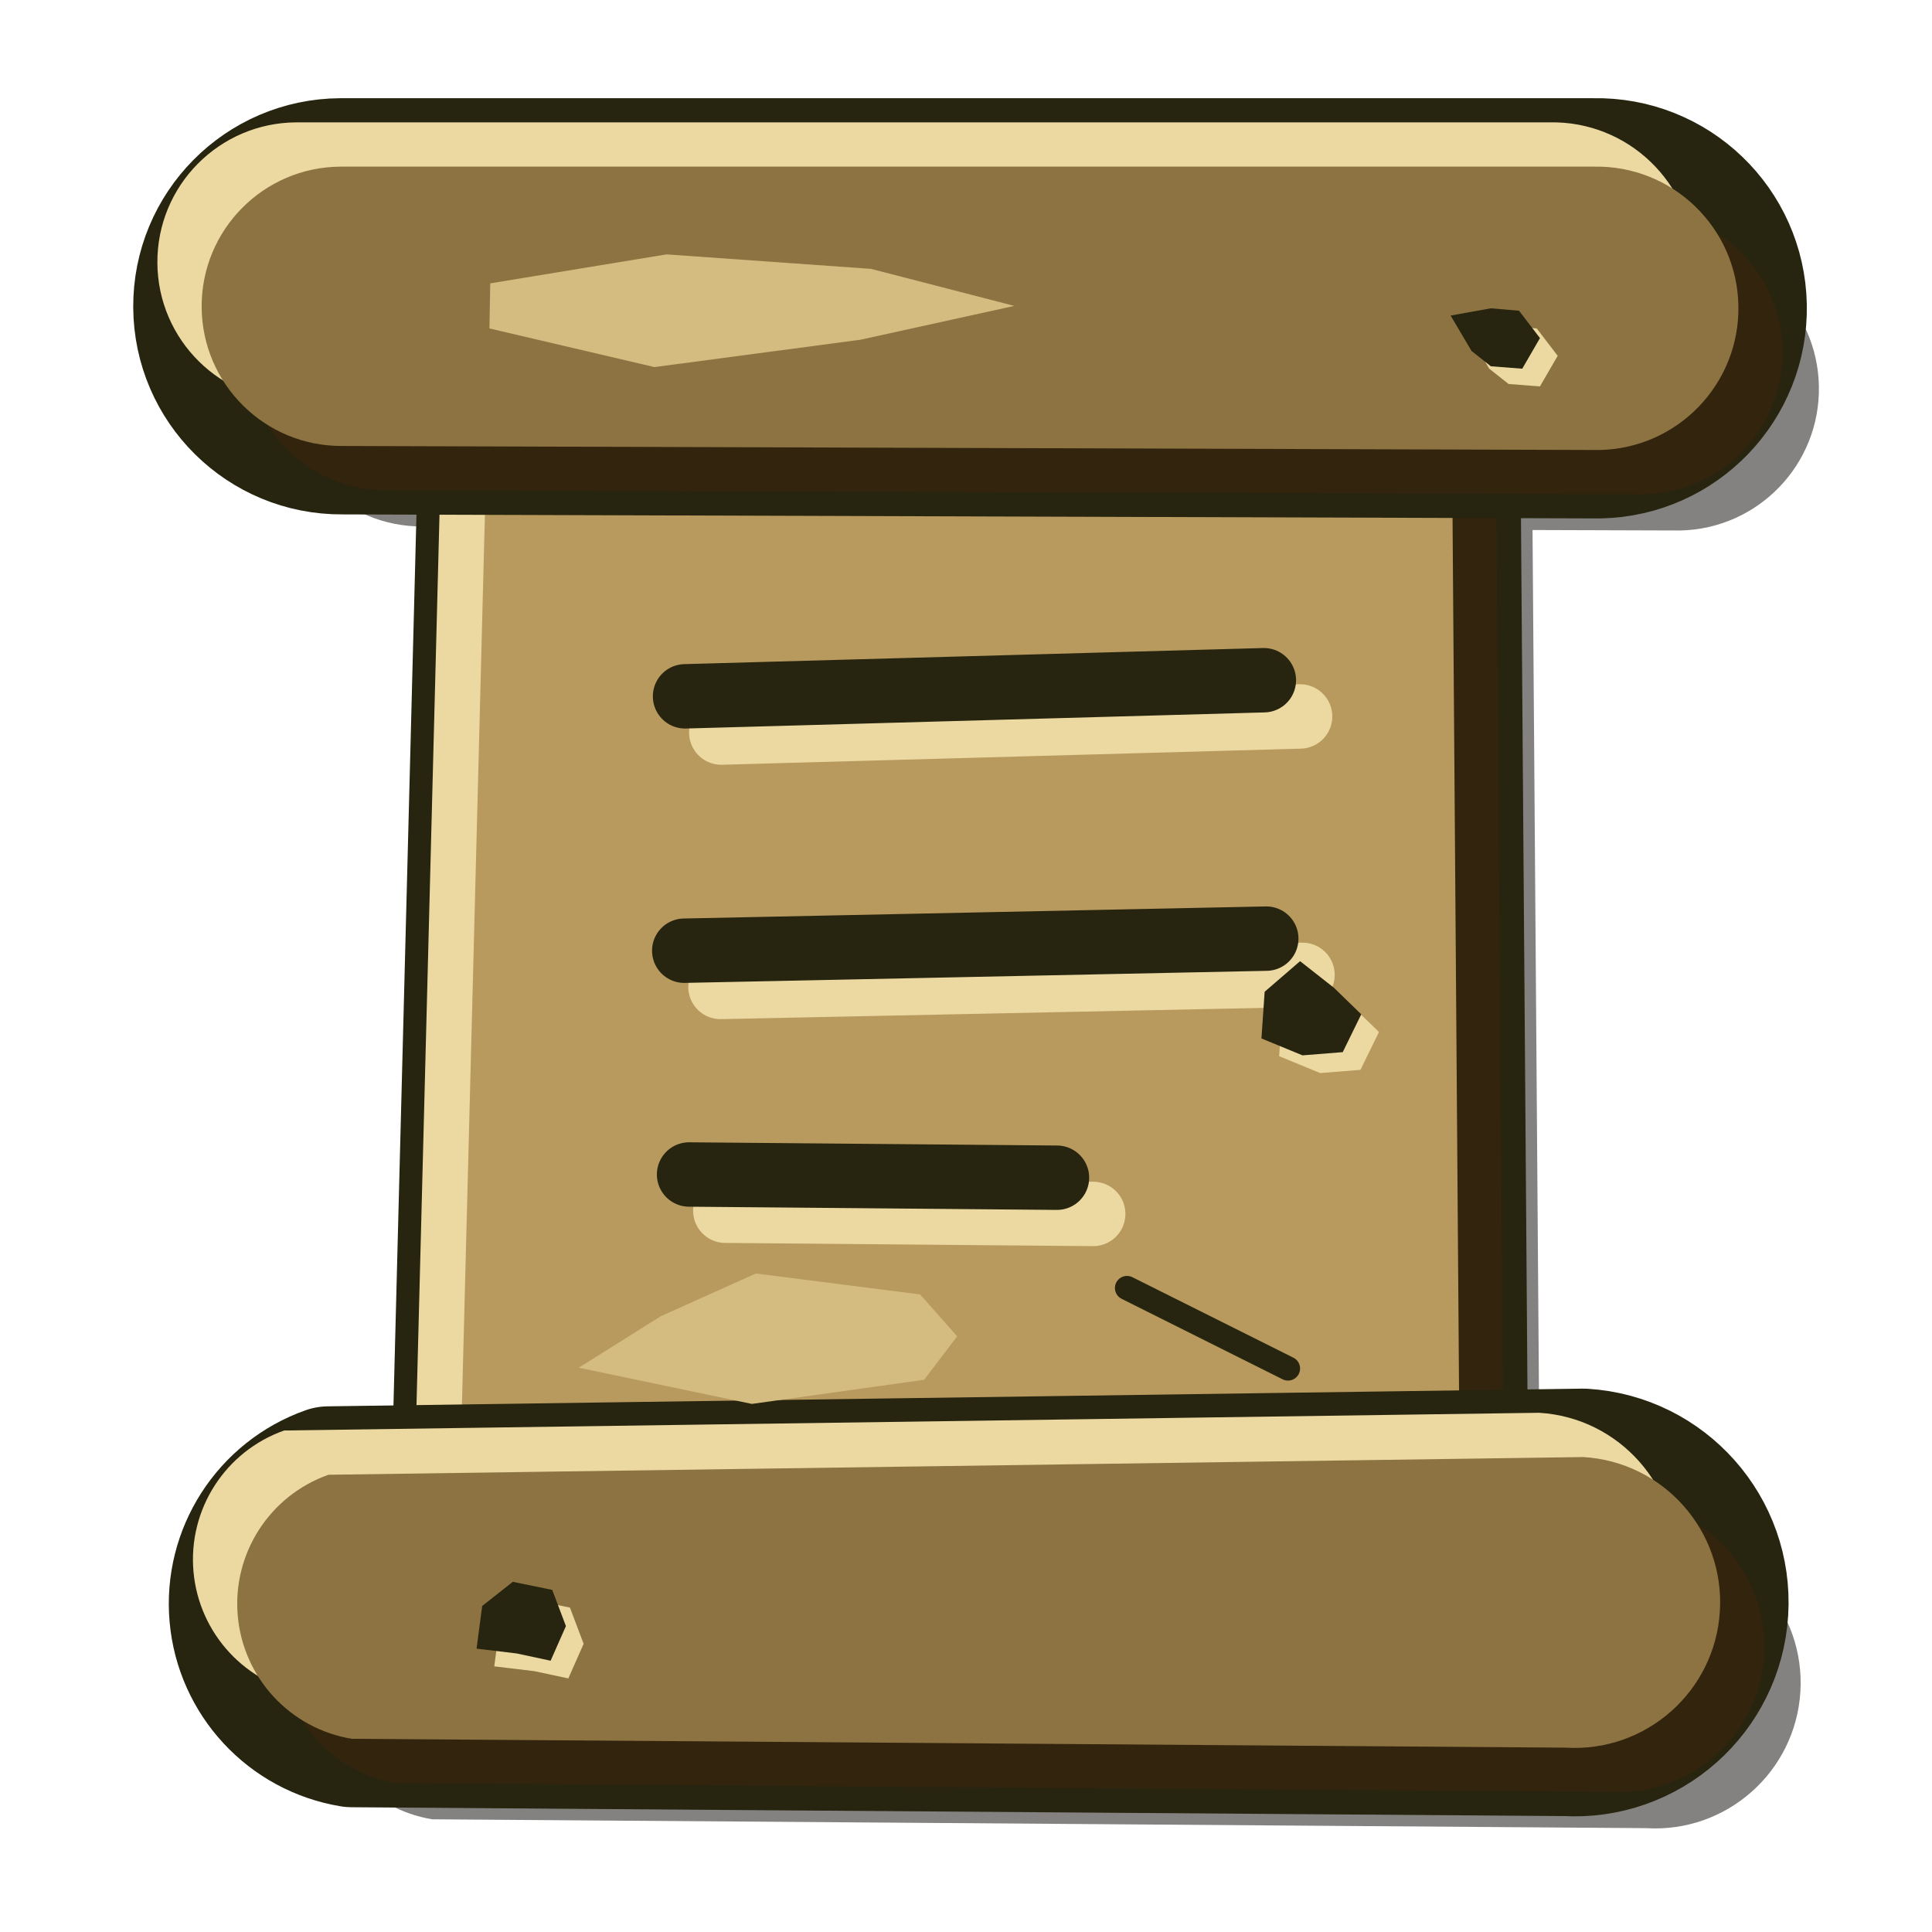
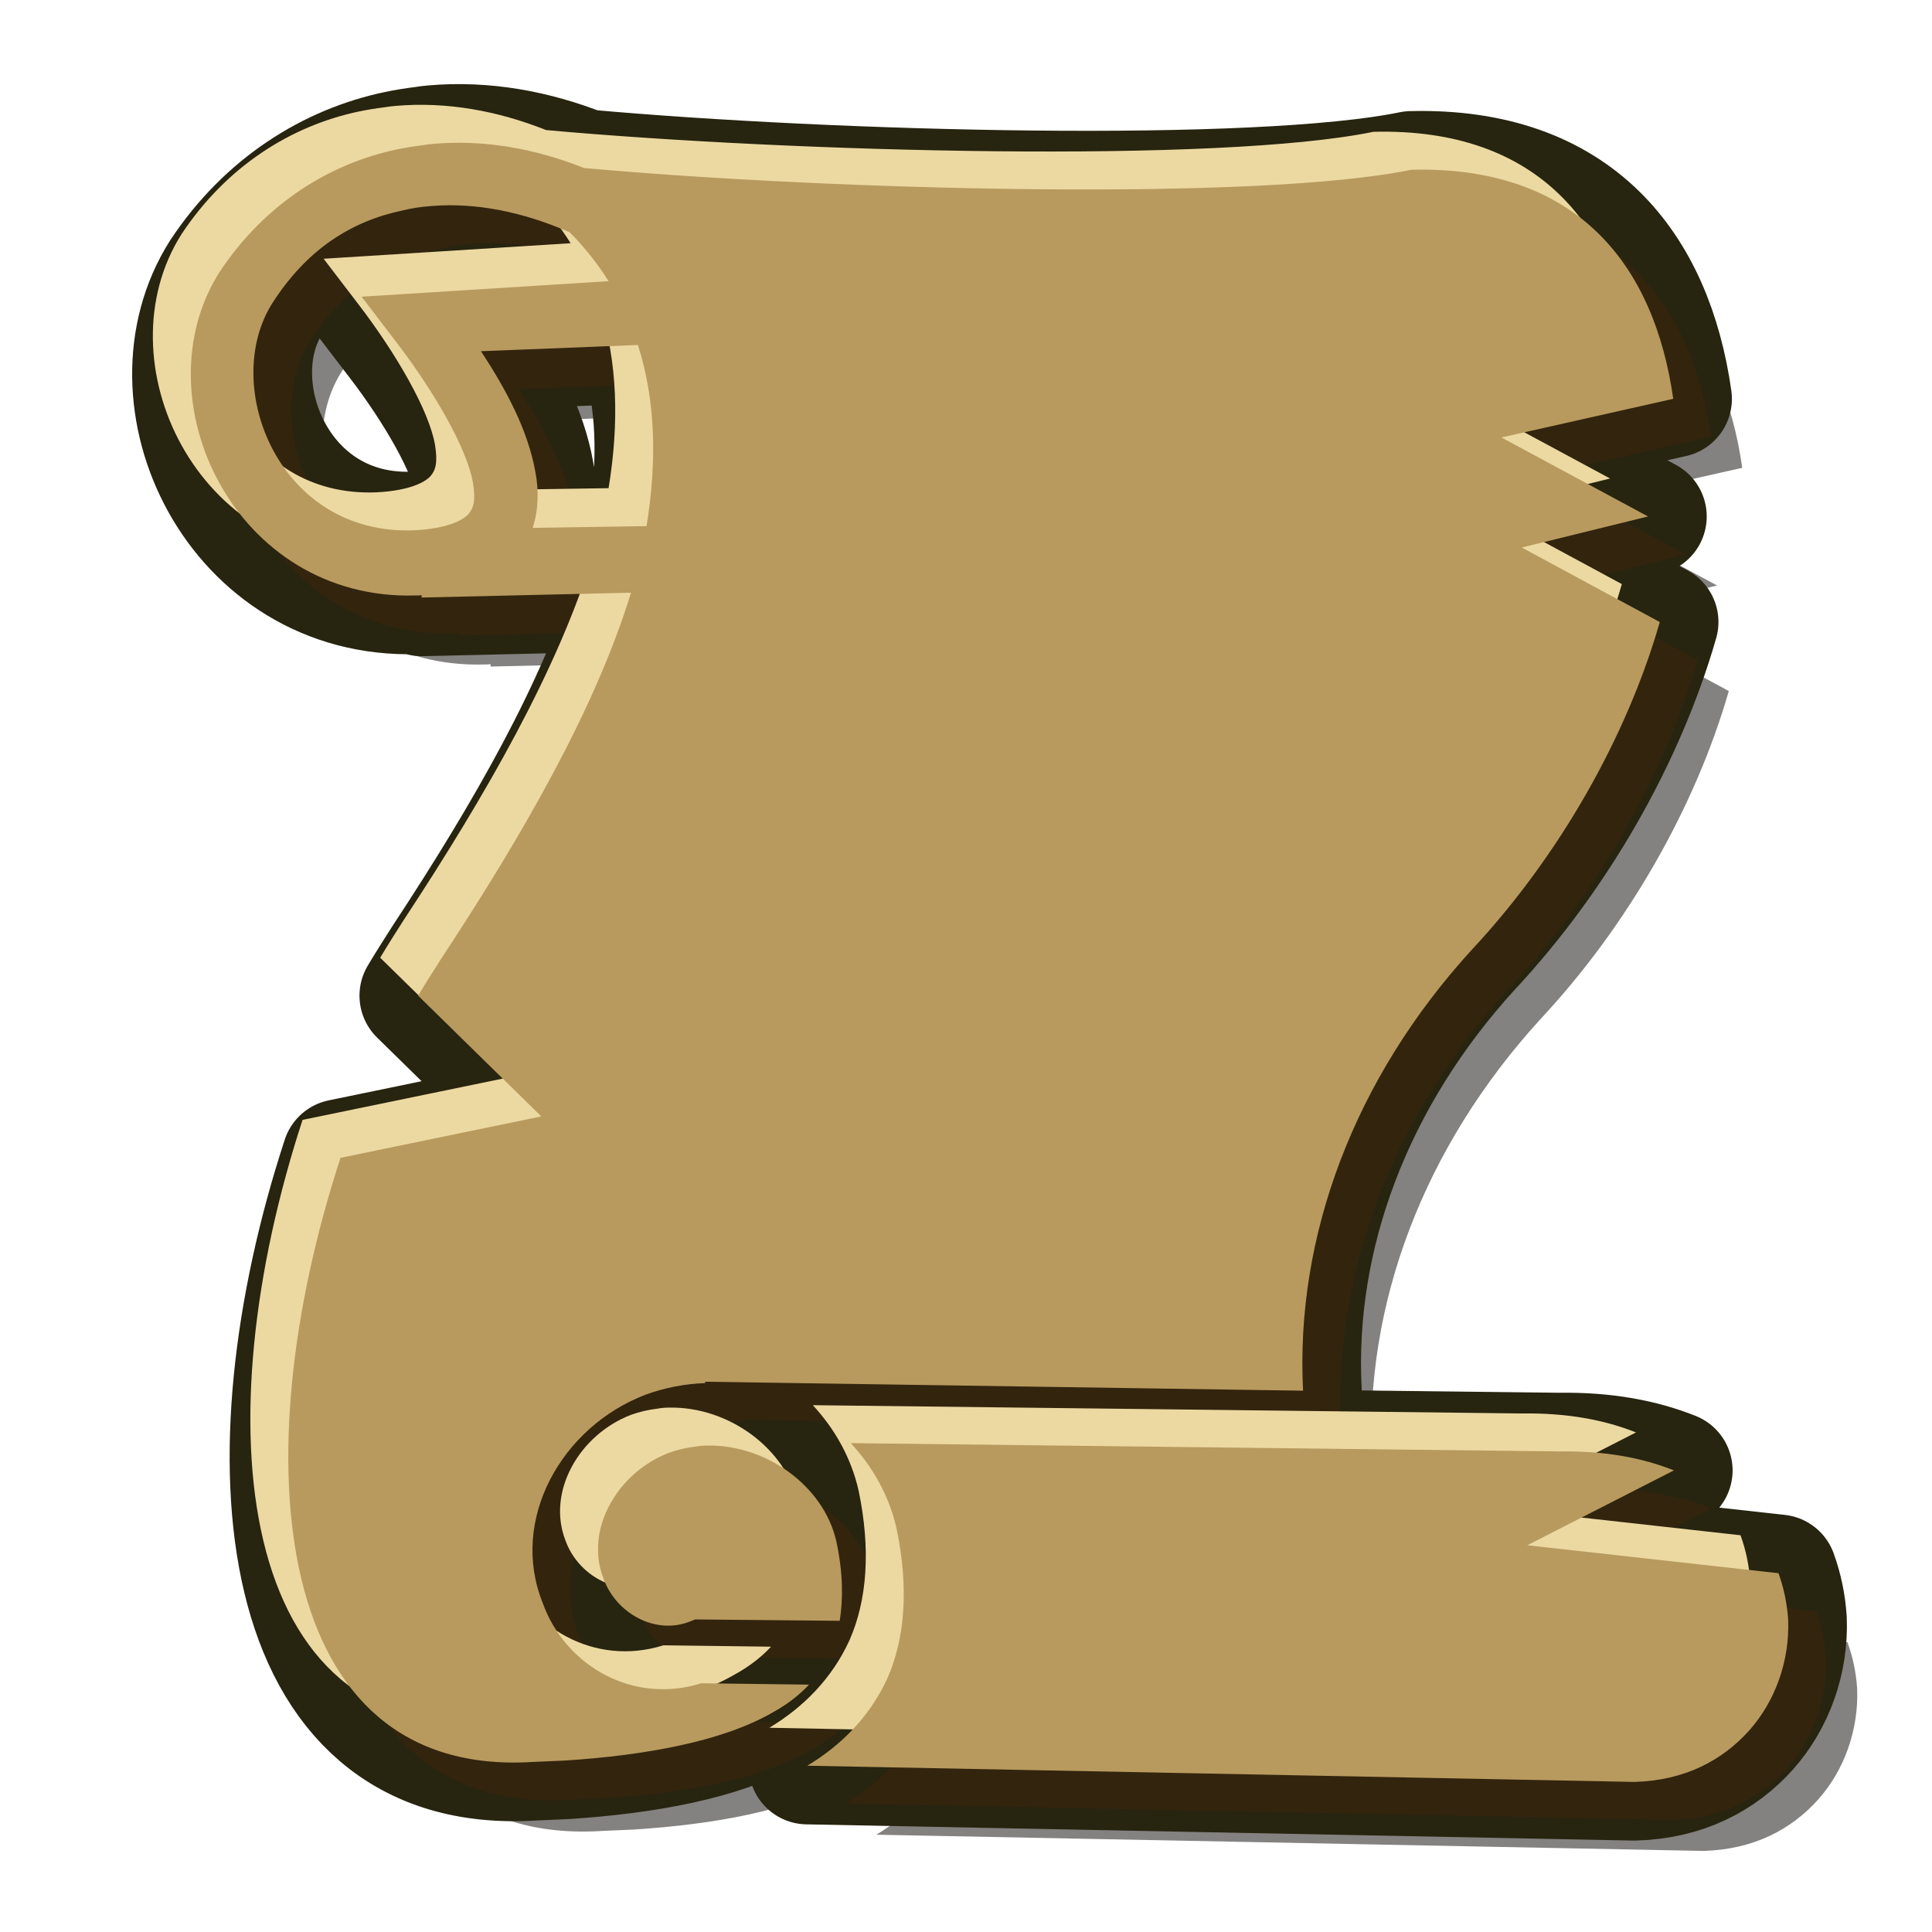
- <svg xmlns="http://www.w3.org/2000/svg" width="48" height="48" viewBox="0 0 24 24">
-   <g transform="translate(1 1)" opacity="0.5">
-     <path fill="#0a0502" d="M6.07 4.60L18.03 4.55L18.14 19.31L5.69 19.32z" />
-     <path fill="#0a0502" d="M4.23 2.07L19.80 2.07A1.7 1.7 0 0 1 19.87 5.59L4.25 5.54A1.7 1.7 0 0 1 4.23 2.07z" />
-     <path fill="#0a0502" d="M4.08 18.32L19.67 18.10A1.7 1.7 0 0 1 19.45 21.71L4.37 21.60A1.7 1.7 0 0 1 4.08 18.32z" />
+ <svg xmlns="http://www.w3.org/2000/svg" width="64" height="64" viewBox="-24 -24 560 560">
+   <g transform="translate(20 20)" opacity="0.5">
+     <path fill="#0a0502" d="M101.6 17.7C100.6 17.8 99.5 17.9 98.4 18.1C96.0 18.4 93.5 18.8 91.1 19.3C71.5 23.4 52.7 35.1 39.6 54.9C16.4 91.5 43.9 150.3 96.7 148.6C97.2 148.6 97.7 148.6 98.2 148.5L98.2 149.2L158.9 147.8C148.7 181.0 128.1 217.1 104.0 253.7C101.7 257.3 99.4 260.9 97.2 264.6L132.9 299.6L74.7 311.6C46.2 398.7 54.3 491.6 130.6 486.7L130.6 486.7L139.8 486.3C163.0 484.8 185.3 480.8 199.9 472.4C204.1 470.1 207.6 467.4 210.5 464.3L179.3 463.9C159.2 470.2 139.7 458.6 133.3 440.6C123.6 416.5 138.8 389.6 163.0 380.3C168.7 378.2 174.6 377.1 180.4 376.9L180.4 376.5L353.7 379.1C351.4 334.4 368.5 288.6 402.6 251.3C427.9 224.2 447.5 189.7 457.1 156.3L417.1 134.7L453.7 125.7L411.2 102.8L411.2 102.8L411.2 102.8L411.2 102.8L461.0 91.6C455.5 52.9 433.3 24.0 385.1 25.2C340.4 34.4 217.3 31.2 145.3 24.7C131.2 19.1 116.4 16.4 101.6 17.7zM101.3 35.7C113.9 34.7 127.5 37.4 140.8 43.2L140.9 43.1C145.4 47.6 149.2 52.4 152.4 57.5L80.8 62.0L91.2 75.6C101.8 89.5 111.4 106.0 113.1 116.0C113.9 121.1 113.3 123.3 111.7 125.1C110.1 126.8 105.7 129.2 96.2 129.7C56.9 131.4 39.9 88.0 54.8 64.1C64.9 48.2 77.9 40.1 92.7 37.0C95.5 36.3 98.4 35.9 101.3 35.7zM115.4 77.8L160.9 76.0C166.0 91.9 166.5 109.6 163.4 128.5L130.4 129.0C132.1 123.8 132.2 118.1 131.2 112.9C129.1 100.9 122.8 89.0 115.4 77.8zM222.6 394.3C229.0 401.2 233.8 409.7 235.9 419.2C239.4 436.1 238.4 450.7 233.2 462.5C228.1 473.6 219.8 481.9 210.0 487.8L449.7 492.5C464.4 492.1 475.3 486.2 483.0 477.6C490.6 469.1 494.8 457.3 494.3 445.4C494.0 440.9 493.1 436.4 491.5 432.0L418.7 423.9L461.2 402.2C452.2 398.6 441.3 396.5 428.1 396.7L222.6 394.3zM181.0 395.0C179.8 395.0 178.7 395.1 177.6 395.3C175.0 395.6 172.4 396.2 169.9 397.1C155.0 402.8 145.4 419.3 150.9 433.5C154.5 443.6 165.9 450.0 176.0 446.0L177.5 445.4L219.4 445.8C220.4 439.5 220.4 432.0 218.4 422.7C214.7 406.6 198.0 394.7 181.0 395.0z" />
  </g>
-   <path fill="none" stroke="#27240f" stroke-width="1.7" stroke-linecap="round" stroke-linejoin="round" d="M6.07 4.60L18.03 4.55L18.14 19.31L5.69 19.32z" />
-   <g transform="translate(0.55 0.55)">
-     <path fill="#33240e" d="M6.07 4.60L18.03 4.55L18.14 19.31L5.69 19.32z" />
+   <path fill="none" stroke="#27240f" stroke-width="34" stroke-linejoin="round" d="M101.6 17.7C100.6 17.8 99.5 17.9 98.4 18.1C96.0 18.4 93.5 18.8 91.1 19.3C71.5 23.4 52.7 35.1 39.6 54.9C16.4 91.5 43.9 150.3 96.7 148.6C97.2 148.6 97.7 148.6 98.2 148.5L98.2 149.2L158.9 147.8C148.7 181.0 128.1 217.1 104.0 253.7C101.7 257.3 99.4 260.9 97.2 264.6L132.9 299.6L74.7 311.6C46.2 398.7 54.3 491.6 130.6 486.7L130.6 486.7L139.8 486.3C163.0 484.8 185.3 480.8 199.9 472.4C204.1 470.1 207.6 467.4 210.5 464.3L179.3 463.9C159.2 470.2 139.7 458.6 133.3 440.6C123.6 416.5 138.8 389.6 163.0 380.3C168.7 378.2 174.6 377.1 180.4 376.9L180.4 376.5L353.7 379.1C351.4 334.4 368.5 288.6 402.6 251.3C427.9 224.2 447.5 189.7 457.1 156.3L417.1 134.7L453.7 125.7L411.2 102.8L411.2 102.8L411.2 102.8L411.2 102.8L461.0 91.6C455.5 52.9 433.3 24.0 385.1 25.2C340.4 34.4 217.3 31.2 145.3 24.7C131.2 19.1 116.4 16.4 101.6 17.7zM101.3 35.7C113.9 34.7 127.5 37.4 140.8 43.2L140.9 43.1C145.4 47.6 149.2 52.4 152.4 57.5L80.8 62.0L91.2 75.6C101.8 89.5 111.4 106.0 113.1 116.0C113.9 121.1 113.3 123.3 111.7 125.1C110.1 126.8 105.7 129.2 96.2 129.7C56.9 131.4 39.9 88.0 54.8 64.1C64.9 48.2 77.9 40.1 92.7 37.0C95.5 36.3 98.4 35.9 101.3 35.7zM115.4 77.8L160.9 76.0C166.0 91.9 166.5 109.6 163.4 128.5L130.4 129.0C132.1 123.8 132.2 118.1 131.2 112.9C129.1 100.9 122.8 89.0 115.4 77.8zM222.6 394.3C229.0 401.2 233.8 409.7 235.9 419.2C239.4 436.1 238.4 450.7 233.2 462.5C228.1 473.6 219.8 481.9 210.0 487.8L449.7 492.5C464.4 492.1 475.3 486.2 483.0 477.6C490.6 469.1 494.8 457.3 494.3 445.4C494.0 440.9 493.1 436.4 491.5 432.0L418.7 423.9L461.2 402.2C452.2 398.6 441.3 396.5 428.1 396.7L222.6 394.3zM181.0 395.0C179.8 395.0 178.7 395.1 177.6 395.3C175.0 395.6 172.4 396.2 169.9 397.1C155.0 402.8 145.4 419.3 150.9 433.5C154.5 443.6 165.9 450.0 176.0 446.0L177.5 445.4L219.4 445.8C220.4 439.5 220.4 432.0 218.4 422.7C214.7 406.6 198.0 394.7 181.0 395.0z" />
+   <g transform="translate(11 11)">
+     <path fill="#33240e" d="M101.6 17.7C100.6 17.8 99.5 17.9 98.4 18.1C96.0 18.4 93.5 18.8 91.1 19.3C71.5 23.4 52.7 35.1 39.6 54.9C16.4 91.5 43.9 150.3 96.7 148.6C97.2 148.6 97.7 148.6 98.2 148.5L98.2 149.2L158.9 147.8C148.7 181.0 128.1 217.1 104.0 253.7C101.7 257.3 99.4 260.9 97.2 264.6L132.9 299.6L74.7 311.6C46.2 398.7 54.3 491.6 130.6 486.7L130.6 486.7L139.8 486.3C163.0 484.8 185.3 480.8 199.9 472.4C204.1 470.1 207.6 467.4 210.5 464.3L179.3 463.9C159.2 470.2 139.7 458.6 133.3 440.6C123.6 416.5 138.8 389.6 163.0 380.3C168.7 378.2 174.6 377.1 180.4 376.9L180.4 376.5L353.7 379.1C351.4 334.4 368.5 288.6 402.6 251.3C427.9 224.2 447.5 189.7 457.1 156.3L417.1 134.7L453.7 125.7L411.2 102.8L411.2 102.8L411.2 102.8L411.2 102.8L461.0 91.6C455.5 52.9 433.3 24.0 385.1 25.2C340.4 34.4 217.3 31.2 145.3 24.7C131.2 19.1 116.4 16.4 101.6 17.7zM101.3 35.7C113.9 34.7 127.5 37.4 140.8 43.2L140.9 43.1C145.4 47.6 149.2 52.4 152.4 57.5L80.8 62.0L91.2 75.6C101.8 89.5 111.4 106.0 113.1 116.0C113.9 121.1 113.3 123.3 111.7 125.1C110.1 126.8 105.7 129.2 96.2 129.7C56.9 131.4 39.9 88.0 54.8 64.1C64.9 48.2 77.9 40.1 92.7 37.0C95.5 36.3 98.4 35.9 101.3 35.7zM115.4 77.8L160.9 76.0C166.0 91.9 166.5 109.6 163.4 128.5L130.4 129.0C132.1 123.8 132.2 118.1 131.2 112.9C129.1 100.9 122.8 89.0 115.4 77.8zM222.6 394.3C229.0 401.2 233.8 409.7 235.9 419.2C239.4 436.1 238.4 450.7 233.2 462.5C228.1 473.6 219.8 481.9 210.0 487.8L449.7 492.5C464.4 492.1 475.3 486.2 483.0 477.6C490.6 469.1 494.8 457.3 494.3 445.4C494.0 440.9 493.1 436.4 491.5 432.0L418.7 423.9L461.2 402.2C452.2 398.6 441.3 396.5 428.1 396.7L222.6 394.3zM181.0 395.0C179.8 395.0 178.7 395.1 177.6 395.3C175.0 395.6 172.4 396.2 169.9 397.1C155.0 402.8 145.4 419.3 150.9 433.5C154.5 443.6 165.9 450.0 176.0 446.0L177.5 445.4L219.4 445.8C220.4 439.5 220.4 432.0 218.4 422.7C214.7 406.6 198.0 394.7 181.0 395.0z" />
  </g>
-   <g transform="translate(-0.55 -0.55)">
-     <path fill="#ecd9a2" d="M6.07 4.60L18.03 4.55L18.14 19.31L5.69 19.32z" />
+   <g transform="translate(-11 -11)">
+     <path fill="#ecd9a2" d="M101.6 17.7C100.6 17.8 99.5 17.9 98.4 18.1C96.0 18.4 93.5 18.8 91.1 19.3C71.5 23.4 52.7 35.1 39.6 54.9C16.4 91.5 43.9 150.3 96.7 148.6C97.2 148.6 97.7 148.6 98.2 148.5L98.2 149.2L158.9 147.8C148.7 181.0 128.1 217.1 104.0 253.7C101.7 257.3 99.4 260.9 97.2 264.6L132.9 299.6L74.7 311.6C46.2 398.7 54.3 491.6 130.6 486.7L130.6 486.7L139.8 486.3C163.0 484.8 185.3 480.8 199.9 472.4C204.1 470.1 207.6 467.4 210.5 464.3L179.3 463.9C159.2 470.2 139.7 458.6 133.3 440.6C123.6 416.5 138.8 389.6 163.0 380.3C168.7 378.2 174.6 377.1 180.4 376.9L180.4 376.5L353.7 379.1C351.4 334.4 368.5 288.6 402.6 251.3C427.9 224.2 447.5 189.7 457.1 156.3L417.1 134.7L453.7 125.7L411.2 102.8L411.2 102.8L411.2 102.8L411.2 102.8L461.0 91.6C455.5 52.9 433.3 24.0 385.1 25.2C340.4 34.4 217.3 31.2 145.3 24.7C131.2 19.1 116.4 16.4 101.6 17.7zM101.3 35.7C113.9 34.7 127.5 37.4 140.8 43.2L140.9 43.1C145.4 47.6 149.2 52.4 152.4 57.5L80.8 62.0L91.2 75.6C101.8 89.5 111.4 106.0 113.1 116.0C113.9 121.1 113.3 123.3 111.7 125.1C110.1 126.8 105.7 129.2 96.2 129.7C56.9 131.4 39.9 88.0 54.8 64.1C64.9 48.2 77.9 40.1 92.7 37.0C95.5 36.3 98.4 35.9 101.3 35.7zM115.4 77.8L160.9 76.0C166.0 91.9 166.5 109.6 163.4 128.5L130.4 129.0C132.1 123.8 132.2 118.1 131.2 112.9C129.1 100.9 122.8 89.0 115.4 77.8zM222.6 394.3C229.0 401.2 233.8 409.7 235.9 419.2C239.4 436.1 238.4 450.7 233.2 462.5C228.1 473.6 219.8 481.9 210.0 487.8L449.7 492.5C464.4 492.1 475.3 486.2 483.0 477.6C490.6 469.1 494.8 457.3 494.3 445.4C494.0 440.9 493.1 436.4 491.5 432.0L418.7 423.9L461.2 402.2C452.2 398.6 441.3 396.5 428.1 396.7L222.6 394.3zM181.0 395.0C179.8 395.0 178.7 395.1 177.6 395.3C175.0 395.6 172.4 396.2 169.9 397.1C155.0 402.8 145.4 419.3 150.9 433.5C154.5 443.6 165.9 450.0 176.0 446.0L177.5 445.4L219.4 445.8C220.4 439.5 220.4 432.0 218.4 422.7C214.7 406.6 198.0 394.7 181.0 395.0z" />
  </g>
-   <path fill="#b89a5e" d="M6.07 4.60L18.03 4.55L18.14 19.31L5.69 19.32z" />
-   <path fill="none" stroke="#27240f" stroke-width="1.7" stroke-linecap="round" stroke-linejoin="round" d="M4.23 2.07L19.80 2.07A1.7 1.7 0 0 1 19.87 5.59L4.25 5.54A1.7 1.7 0 0 1 4.23 2.07z" />
-   <g transform="translate(0.55 0.55)">
-     <path fill="#33240e" d="M4.23 2.07L19.80 2.07A1.7 1.7 0 0 1 19.87 5.59L4.25 5.54A1.7 1.7 0 0 1 4.23 2.07z" />
-   </g>
-   <g transform="translate(-0.55 -0.55)">
-     <path fill="#ecd9a2" d="M4.23 2.07L19.80 2.07A1.7 1.7 0 0 1 19.87 5.59L4.25 5.54A1.7 1.7 0 0 1 4.23 2.07z" />
-   </g>
-   <path fill="#8d7342" d="M4.23 2.07L19.80 2.07A1.7 1.7 0 0 1 19.87 5.59L4.25 5.54A1.7 1.7 0 0 1 4.23 2.07z" />
-   <path fill="none" stroke="#27240f" stroke-width="1.7" stroke-linecap="round" stroke-linejoin="round" d="M4.08 18.32L19.67 18.10A1.7 1.7 0 0 1 19.45 21.71L4.37 21.60A1.7 1.7 0 0 1 4.08 18.32z" />
-   <g transform="translate(0.55 0.55)">
-     <path fill="#33240e" d="M4.08 18.32L19.67 18.10A1.7 1.7 0 0 1 19.45 21.71L4.37 21.60A1.7 1.7 0 0 1 4.08 18.32z" />
-   </g>
-   <g transform="translate(-0.55 -0.55)">
-     <path fill="#ecd9a2" d="M4.08 18.32L19.67 18.10A1.7 1.7 0 0 1 19.45 21.71L4.37 21.60A1.7 1.7 0 0 1 4.08 18.32z" />
-   </g>
-   <path fill="#8d7342" d="M4.08 18.32L19.67 18.10A1.7 1.7 0 0 1 19.45 21.71L4.37 21.60A1.7 1.7 0 0 1 4.08 18.32z" />
-   <path fill="#d4bc80" d="M12.60 3.80L10.69 4.22L8.13 4.56L6.08 4.08L6.09 3.52L8.28 3.16L10.82 3.34z" />
-   <path fill="#d4bc80" d="M11.89 16.60L11.48 17.14L9.34 17.44L7.19 16.99L8.21 16.35L9.39 15.82L11.43 16.08z" />
-   <g transform="translate(0.45 0.45)">
-     <path fill="none" stroke="#ecd9a2" stroke-width="0.8" stroke-linecap="round" stroke-linejoin="round" d="M8.51 8.65L15.70 8.45M8.50 11.81L15.73 11.66M8.56 14.59L13.13 14.63" />
-   </g>
-   <path fill="none" stroke="#27240f" stroke-width="0.8" stroke-linecap="round" stroke-linejoin="round" d="M8.51 8.65L15.70 8.45M8.50 11.81L15.73 11.66M8.56 14.59L13.13 14.63" />
-   <g transform="translate(0.22 0.22)">
-     <path fill="#ecd9a2" d="M16.91 12.60L16.68 13.07L16.18 13.11L15.67 12.90L15.71 12.32L16.15 11.94L16.57 12.27z" />
-   </g>
-   <path fill="#27240f" d="M16.91 12.60L16.68 13.07L16.18 13.11L15.67 12.90L15.71 12.32L16.15 11.94L16.57 12.27z" />
-   <g transform="translate(0.22 0.22)">
-     <path fill="#ecd9a2" d="M19.13 4.20L18.91 4.58L18.52 4.55L18.28 4.36L18.02 3.92L18.52 3.83L18.87 3.86z" />
-   </g>
-   <path fill="#27240f" d="M19.13 4.20L18.91 4.58L18.52 4.55L18.28 4.36L18.02 3.92L18.52 3.83L18.87 3.86z" />
-   <g transform="translate(0.22 0.22)">
-     <path fill="#ecd9a2" d="M7.03 20.20L6.84 20.63L6.42 20.54L5.92 20.48L5.99 19.95L6.37 19.65L6.86 19.75z" />
-   </g>
-   <path fill="#27240f" d="M7.03 20.20L6.84 20.63L6.42 20.54L5.92 20.48L5.99 19.95L6.37 19.65L6.86 19.75z" />
-   <path fill="none" stroke="#27240f" stroke-width="0.3" stroke-linecap="round" stroke-linejoin="round" d="M14 16l2 1" />
+   <path fill="#b89a5e" d="M101.6 17.7C100.6 17.8 99.5 17.9 98.4 18.1C96.0 18.4 93.5 18.8 91.1 19.3C71.5 23.4 52.7 35.1 39.6 54.9C16.4 91.5 43.9 150.3 96.7 148.6C97.2 148.6 97.7 148.6 98.2 148.5L98.2 149.2L158.9 147.8C148.7 181.0 128.1 217.1 104.0 253.7C101.7 257.3 99.4 260.9 97.2 264.6L132.9 299.6L74.7 311.6C46.2 398.7 54.3 491.6 130.6 486.7L130.6 486.7L139.8 486.3C163.0 484.8 185.3 480.8 199.9 472.4C204.1 470.1 207.6 467.4 210.5 464.3L179.3 463.9C159.2 470.2 139.7 458.6 133.3 440.6C123.6 416.5 138.8 389.6 163.0 380.3C168.7 378.2 174.6 377.1 180.4 376.9L180.4 376.5L353.7 379.1C351.4 334.4 368.5 288.6 402.6 251.3C427.9 224.2 447.5 189.7 457.1 156.3L417.1 134.7L453.7 125.7L411.2 102.8L411.2 102.8L411.2 102.8L411.2 102.8L461.0 91.6C455.5 52.9 433.3 24.0 385.1 25.2C340.4 34.4 217.3 31.2 145.3 24.7C131.2 19.1 116.4 16.4 101.6 17.7zM101.3 35.7C113.9 34.7 127.5 37.4 140.8 43.2L140.9 43.1C145.4 47.6 149.2 52.4 152.4 57.5L80.8 62.0L91.2 75.6C101.8 89.5 111.4 106.0 113.1 116.0C113.9 121.1 113.3 123.3 111.7 125.1C110.1 126.8 105.7 129.2 96.2 129.7C56.9 131.4 39.9 88.0 54.8 64.1C64.9 48.2 77.9 40.1 92.7 37.0C95.5 36.3 98.4 35.9 101.3 35.7zM115.4 77.8L160.9 76.0C166.0 91.9 166.5 109.6 163.4 128.5L130.4 129.0C132.1 123.8 132.2 118.1 131.2 112.9C129.1 100.9 122.8 89.0 115.4 77.8zM222.6 394.3C229.0 401.2 233.8 409.7 235.9 419.2C239.4 436.1 238.4 450.7 233.2 462.5C228.1 473.6 219.8 481.9 210.0 487.8L449.7 492.5C464.4 492.1 475.3 486.2 483.0 477.6C490.6 469.1 494.8 457.3 494.3 445.4C494.0 440.9 493.1 436.4 491.5 432.0L418.7 423.9L461.2 402.2C452.2 398.6 441.3 396.5 428.1 396.7L222.6 394.3zM181.0 395.0C179.8 395.0 178.7 395.1 177.6 395.3C175.0 395.6 172.4 396.2 169.9 397.1C155.0 402.8 145.4 419.3 150.9 433.5C154.5 443.6 165.9 450.0 176.0 446.0L177.5 445.4L219.4 445.8C220.4 439.5 220.4 432.0 218.4 422.7C214.7 406.6 198.0 394.7 181.0 395.0z" />
</svg>
